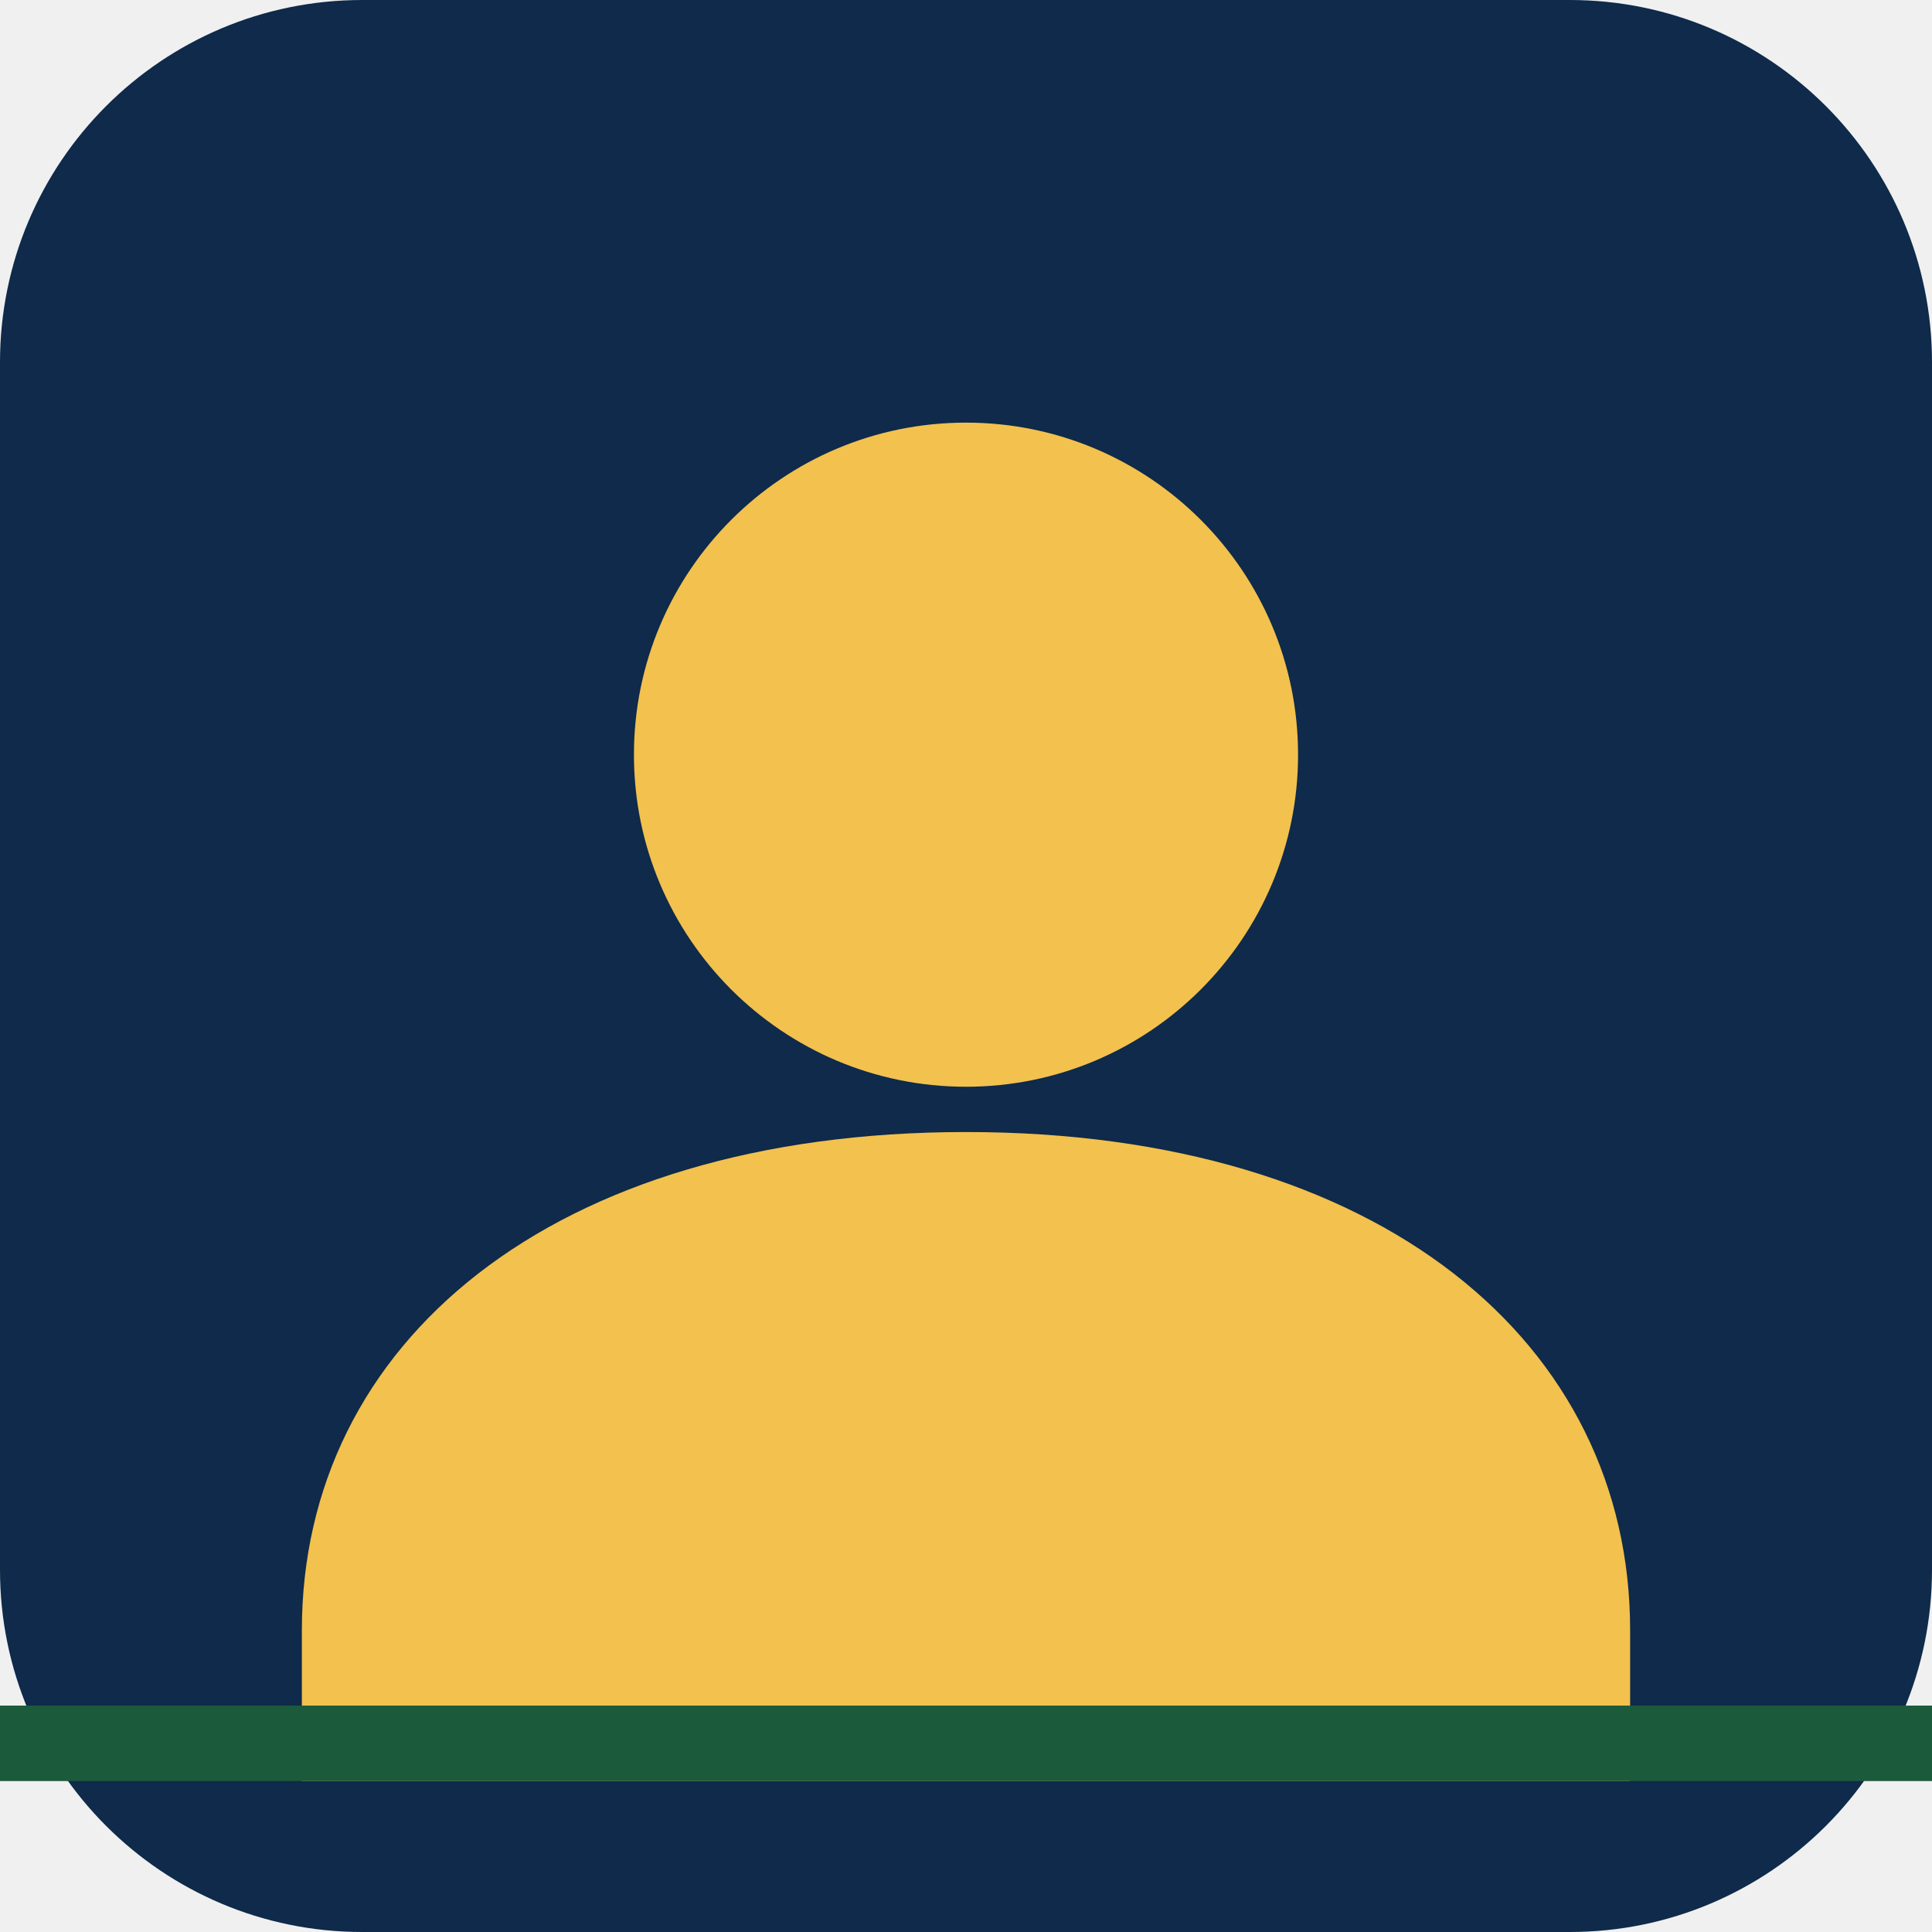
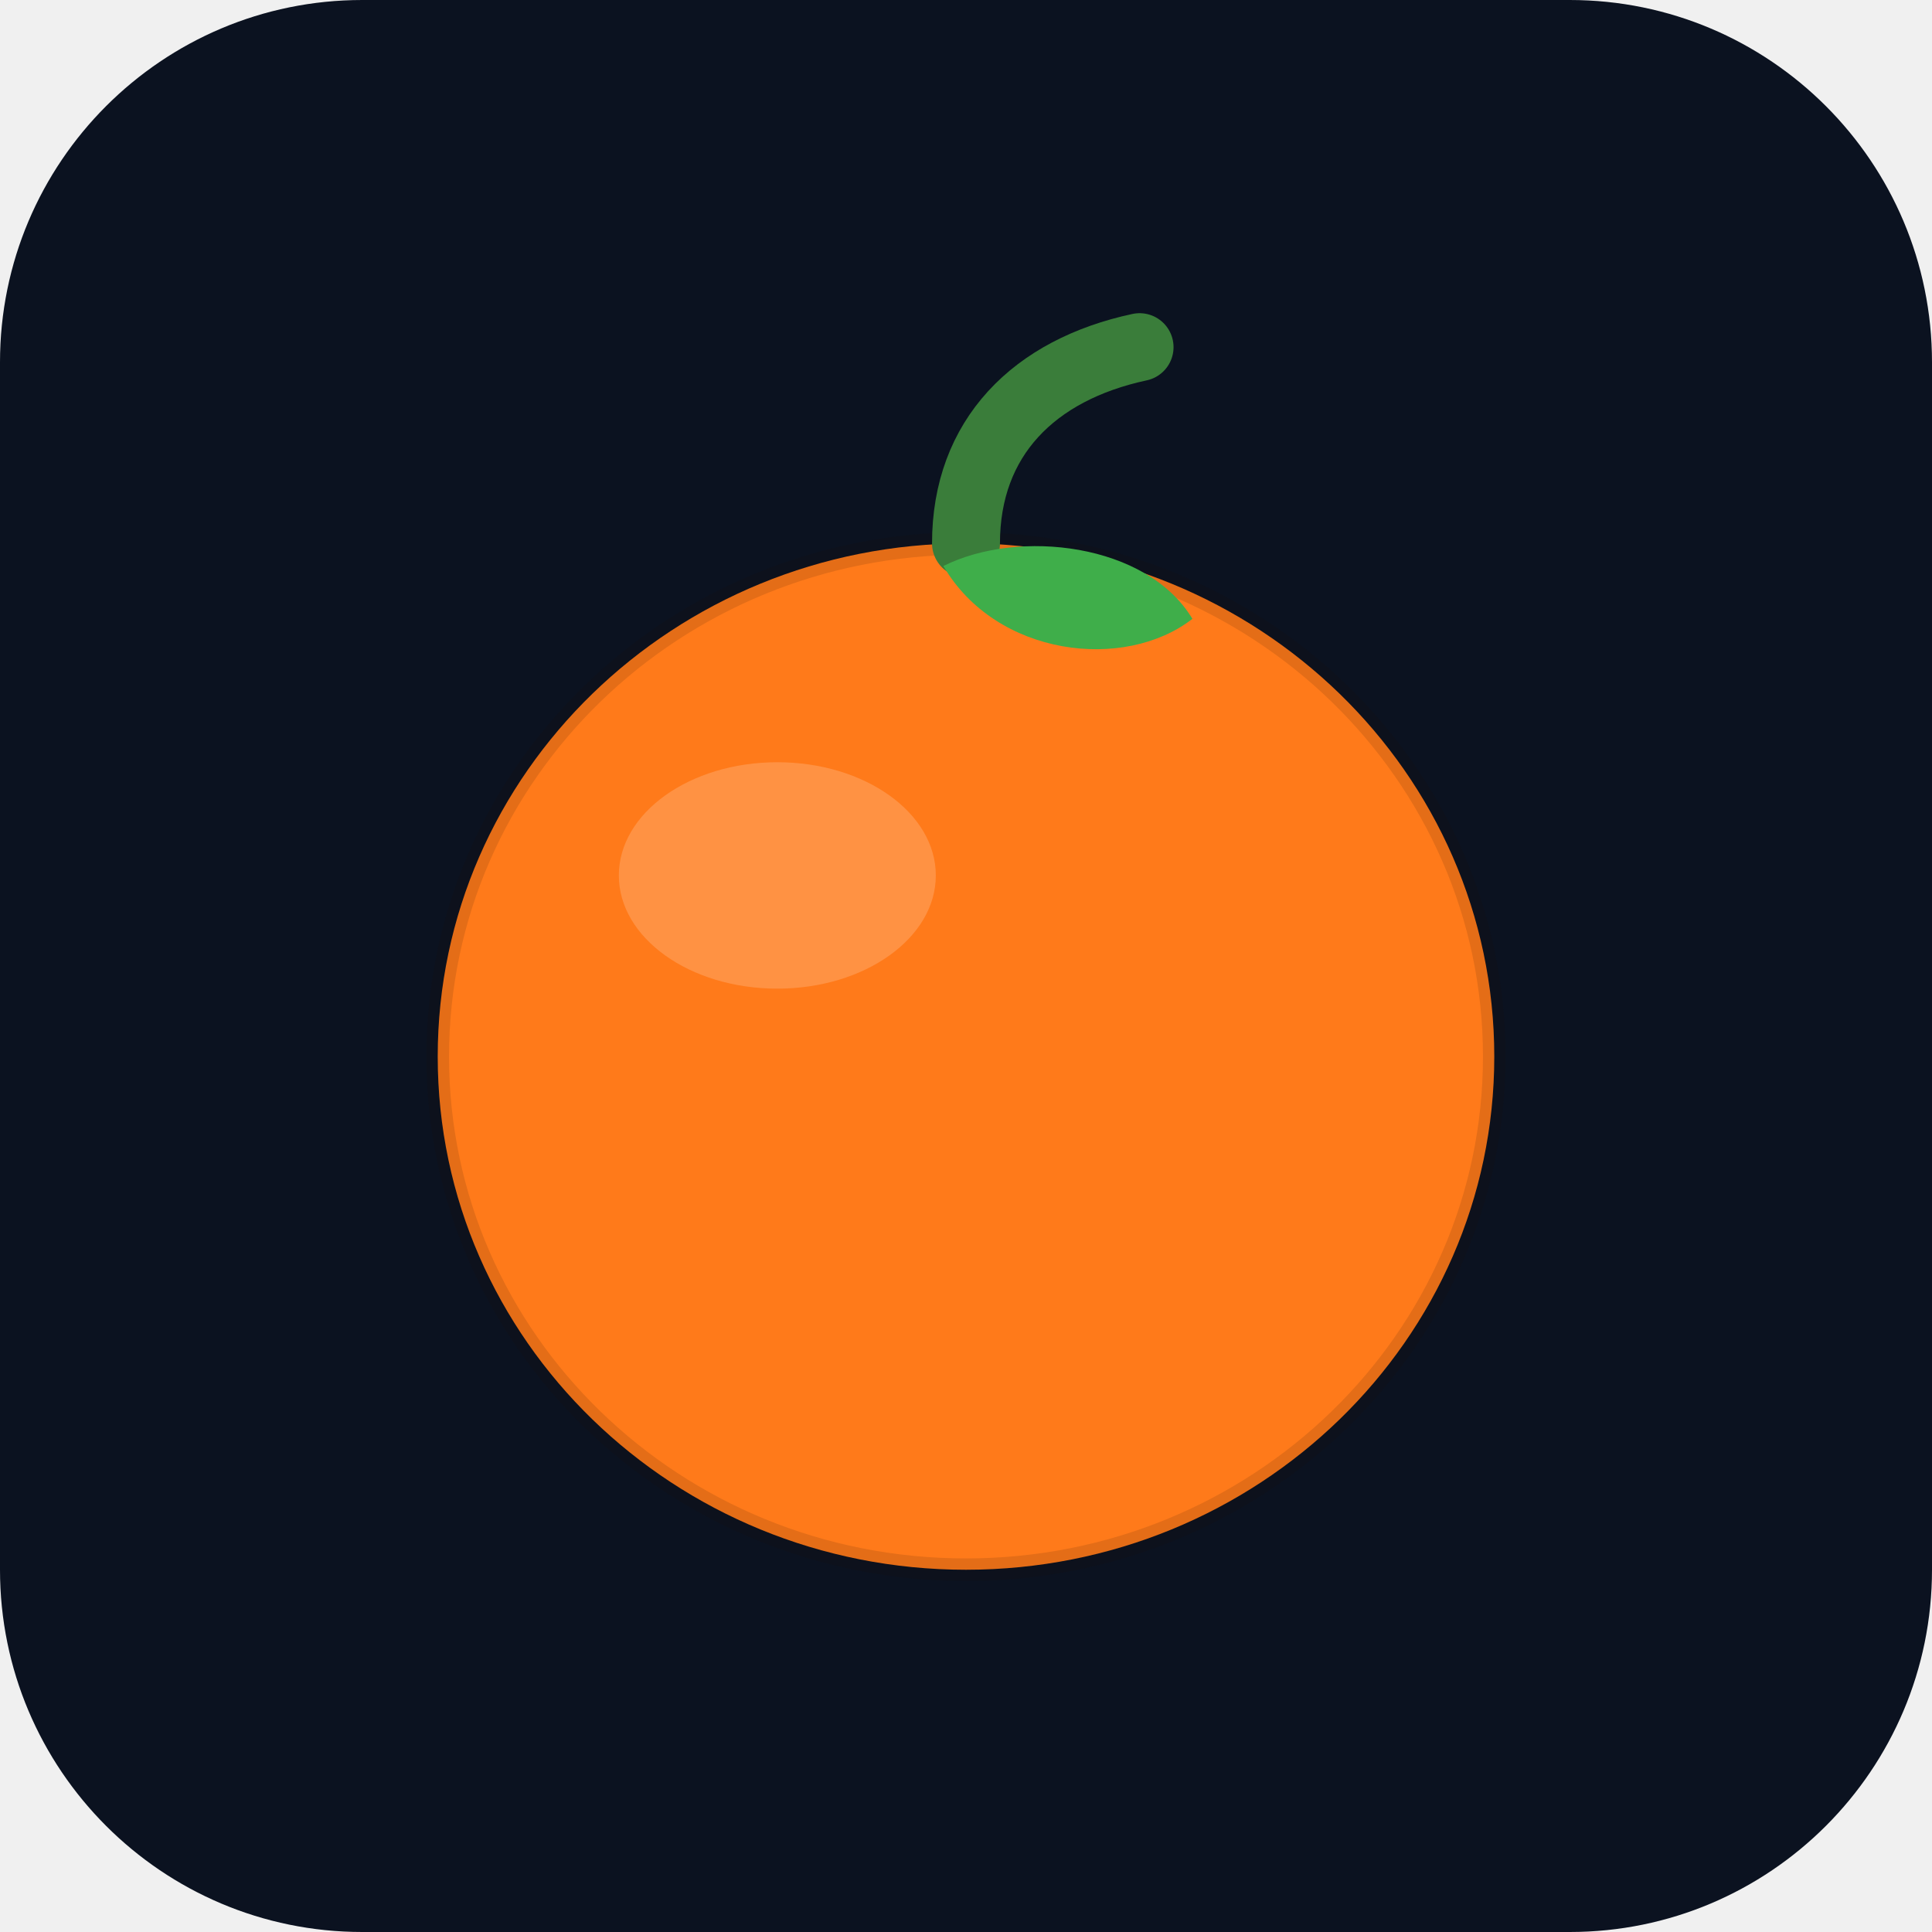
<svg xmlns="http://www.w3.org/2000/svg" viewBox="0 0 512 512">
-   <rect width="512" height="512" rx="96" fill="#0f2a4a" />
-   <circle cx="256" cy="200" r="88" fill="#f2c14e" />
-   <path d="M256 300c-110 0-176 56-176 132v40h352v-40c0-76-66-132-176-132z" fill="#f2c14e" />
-   <rect x="0" y="452" width="512" height="20" fill="#1c5a3c" />
+   <rect width="512" height="512" rx="96" fill="#0b1220" />
+   <ellipse cx="256" cy="280" rx="140" ry="136" fill="#ff7a1a" />
+   <ellipse cx="256" cy="280" rx="140" ry="136" fill="none" stroke="#1f0e00" stroke-opacity="0.12" stroke-width="6" />
+   <ellipse cx="206" cy="232" rx="42" ry="30" fill="#ffffff" opacity="0.18" />
+   <path d="M256 144c0-28 18-46 46-52" stroke="#3a7d3a" stroke-width="18" stroke-linecap="round" fill="none" />
+   <path d="M250 150c20-10 54-6 66 14-18 14-52 10-66-14z" fill="#3fae4a" />
</svg>
